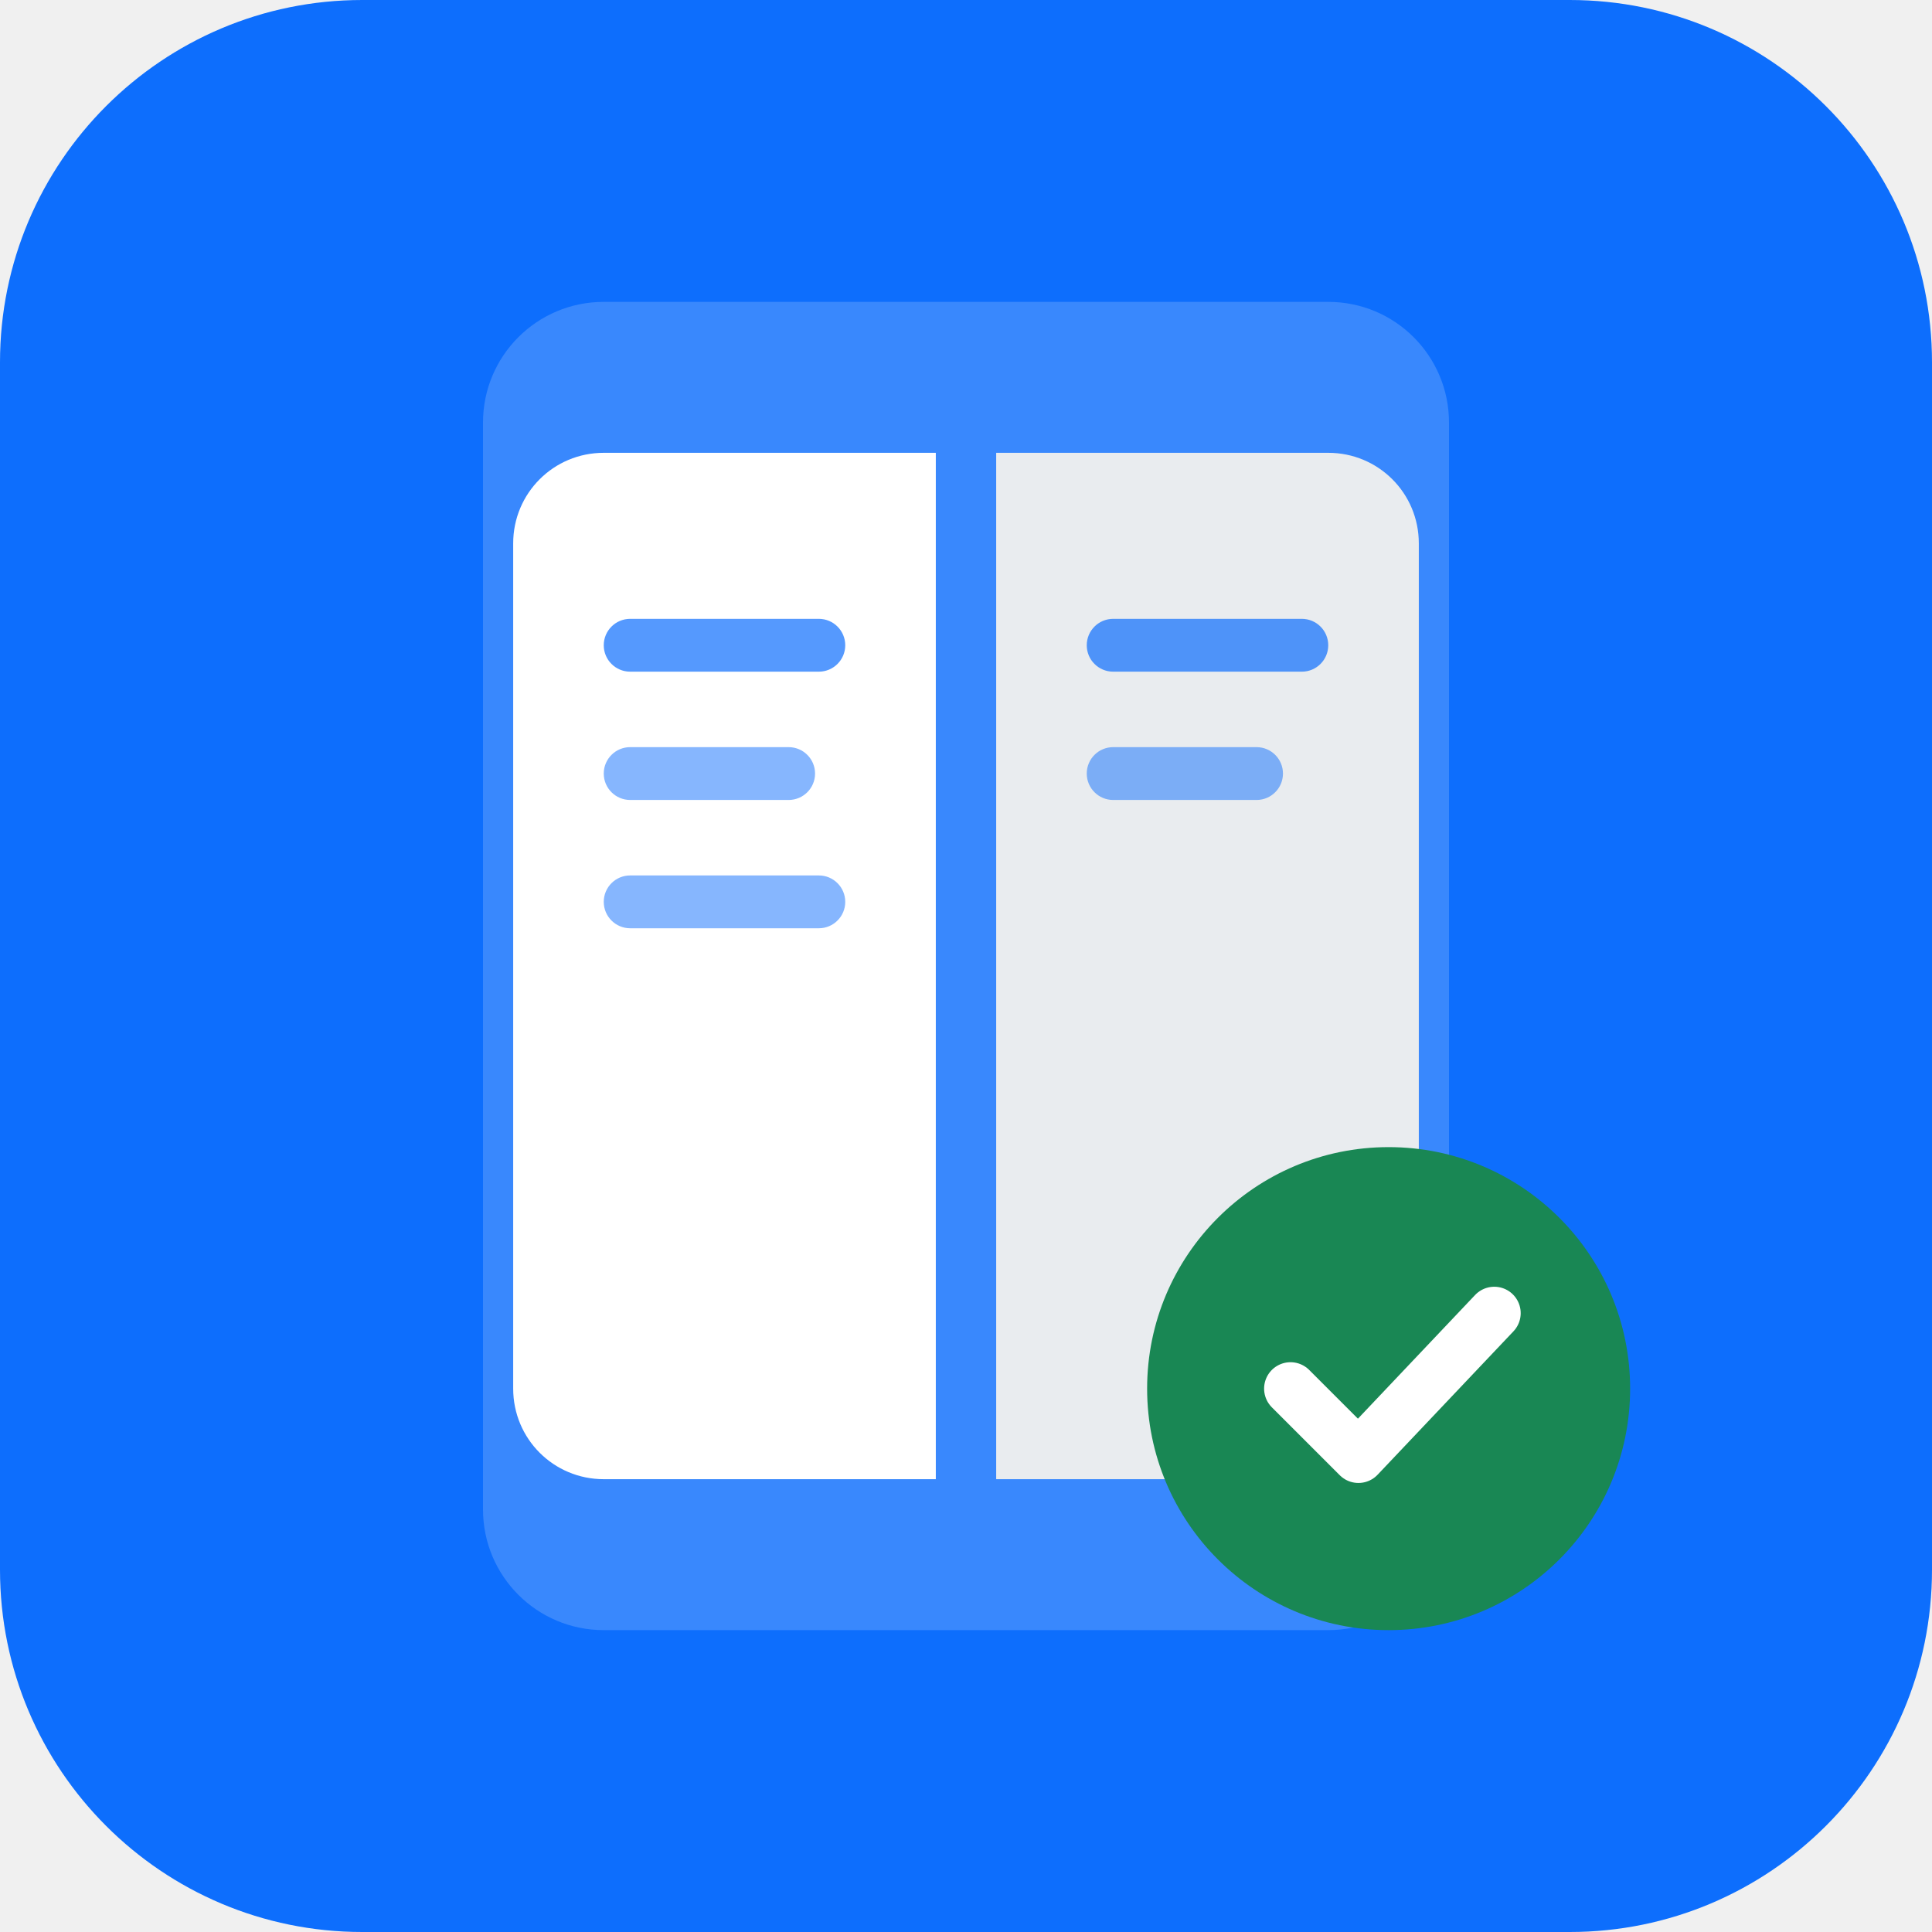
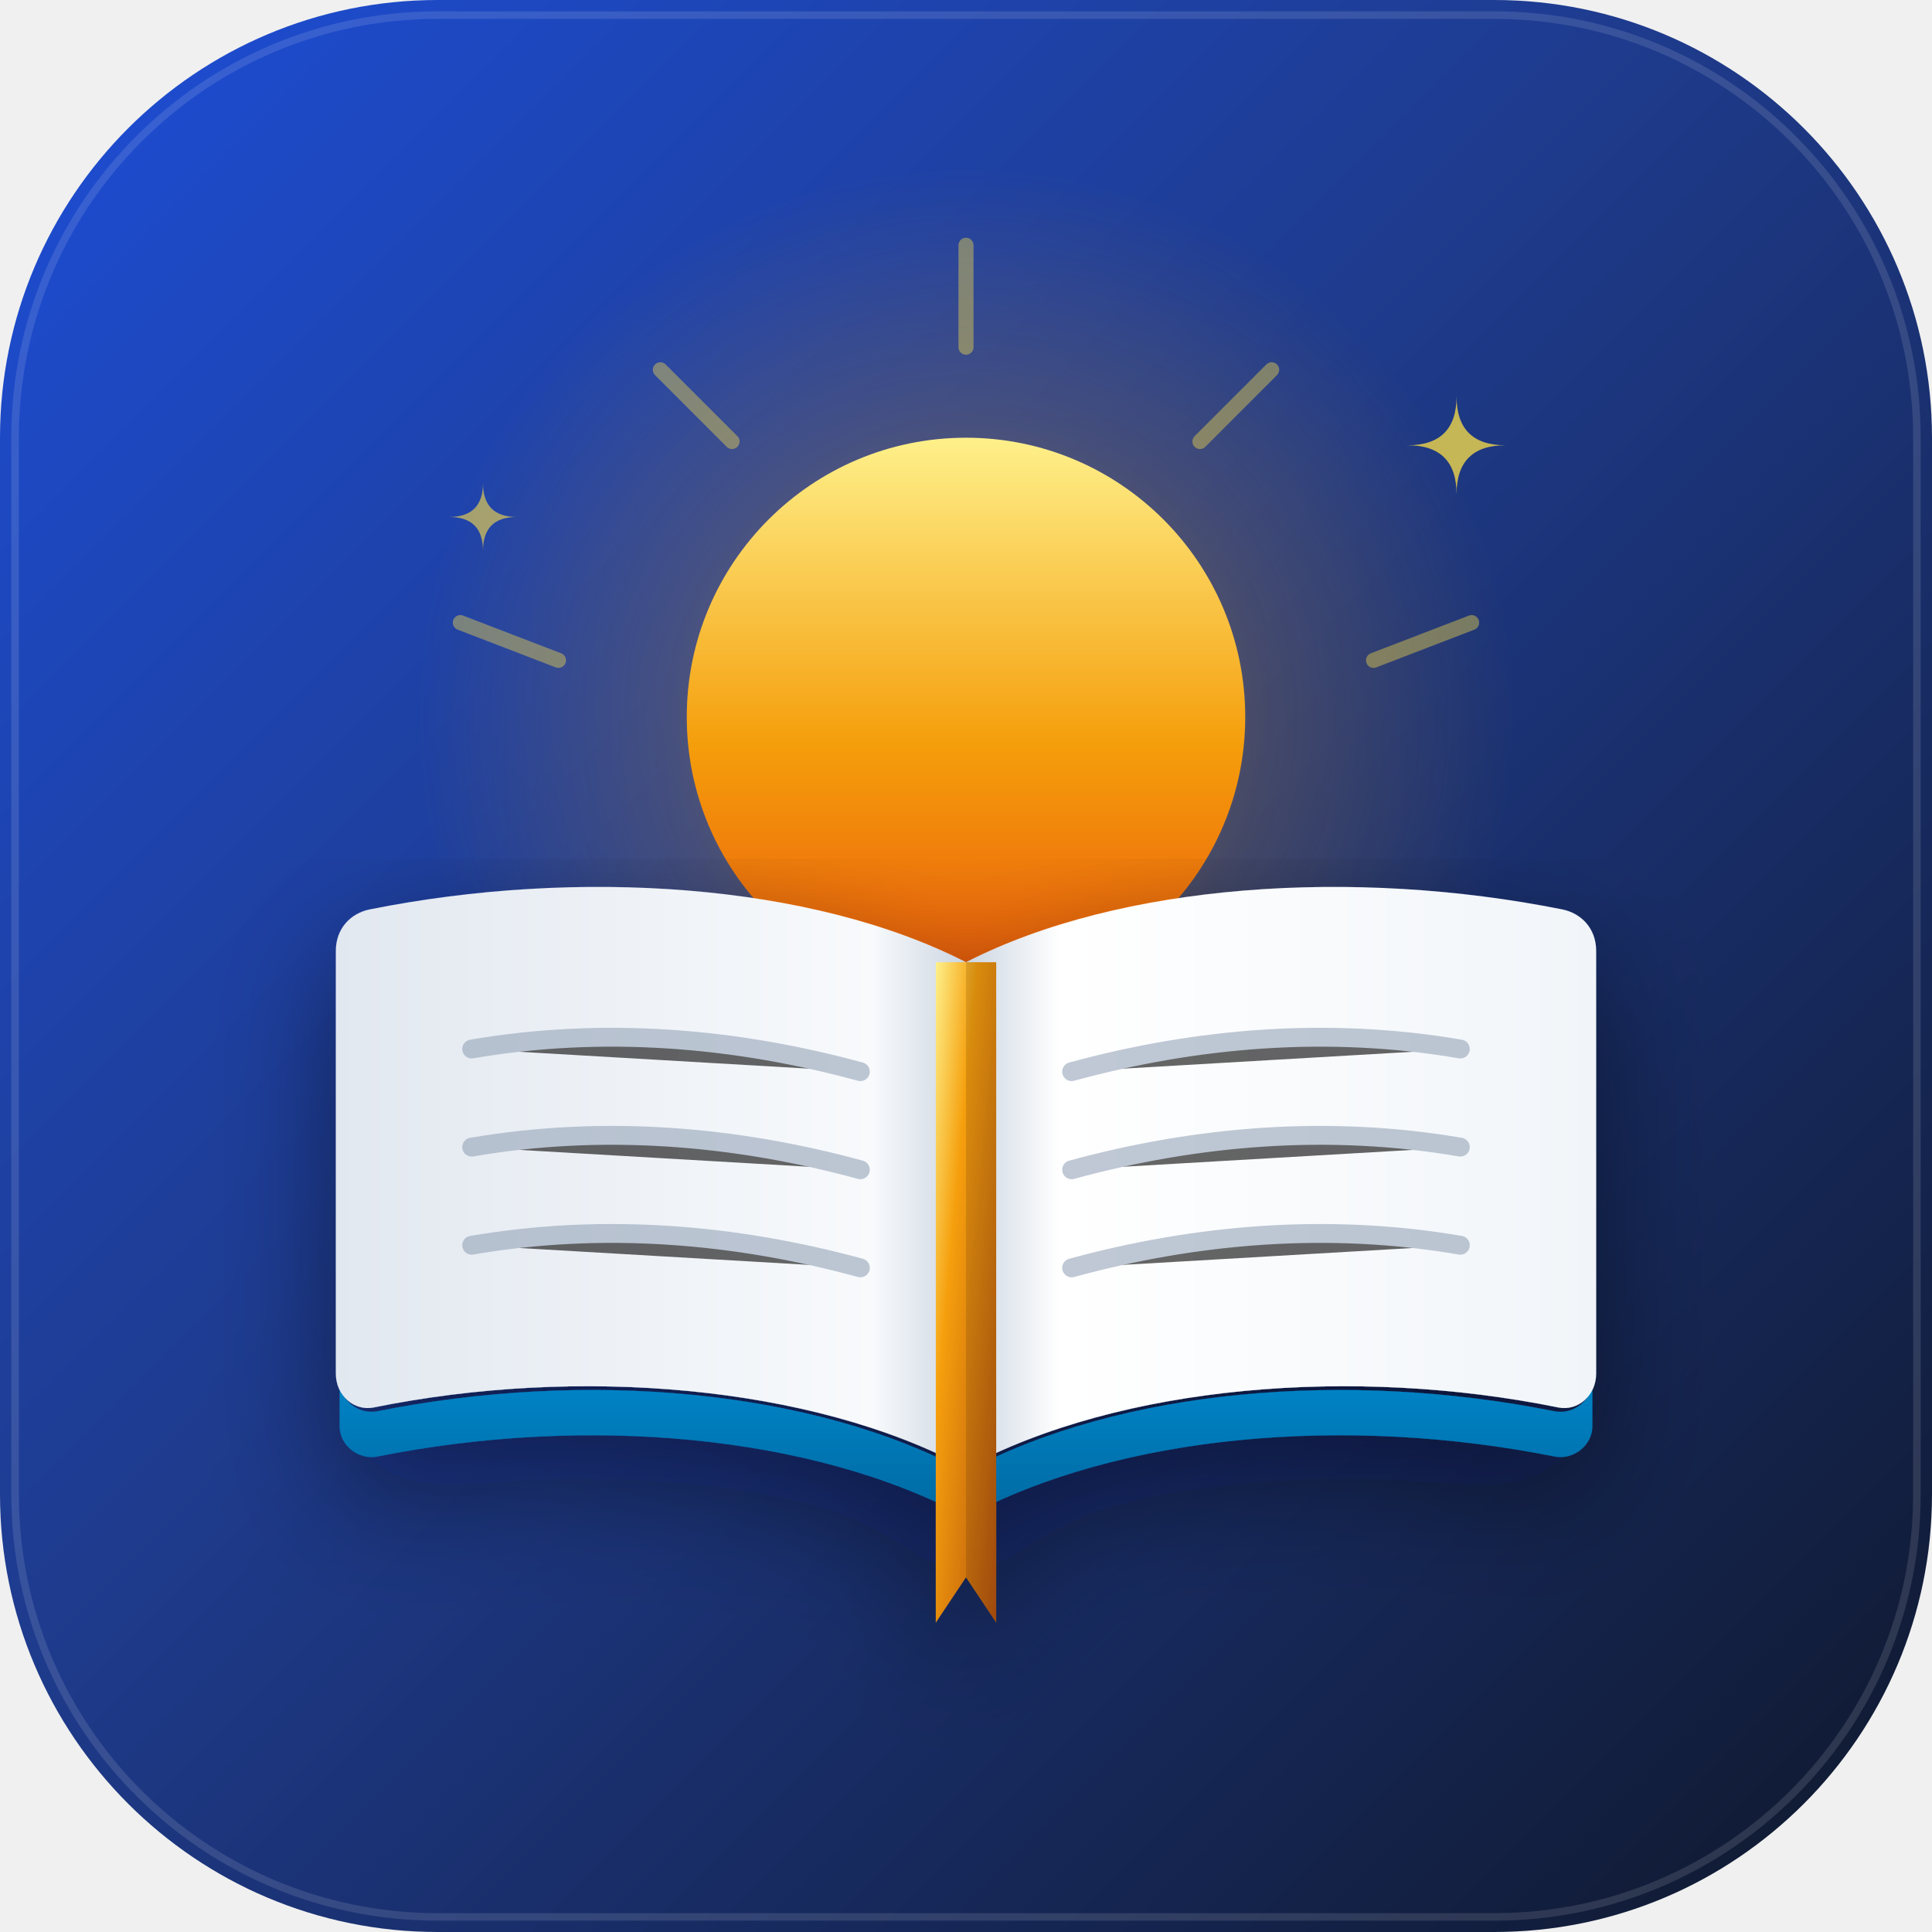
- <svg xmlns="http://www.w3.org/2000/svg" viewBox="0 0 512 512">
-   <rect width="512" height="512" rx="96" fill="#0d6efd" />
-   <path d="M128 112c0-17.7 14.3-32 32-32h192c17.7 0 32 14.3 32 32v288c0 17.7-14.3 32-32 32H160c-17.7 0-32-14.3-32-32V112z" fill="#ffffff" opacity="0.18" />
-   <path d="M160 120h88v272h-88c-13.3 0-24-10.7-24-24V144c0-13.3 10.7-24 24-24z" fill="#ffffff" />
-   <path d="M264 120h88c13.3 0 24 10.7 24 24v224c0 13.3-10.7 24-24 24h-88V120z" fill="#e9ecef" />
-   <rect x="160" y="164" width="64" height="14" rx="7" fill="#0d6efd" opacity="0.7" />
-   <rect x="160" y="198" width="56" height="14" rx="7" fill="#0d6efd" opacity="0.5" />
-   <rect x="160" y="232" width="64" height="14" rx="7" fill="#0d6efd" opacity="0.5" />
-   <rect x="288" y="164" width="64" height="14" rx="7" fill="#0d6efd" opacity="0.7" />
-   <rect x="288" y="198" width="52" height="14" rx="7" fill="#0d6efd" opacity="0.5" />
-   <circle cx="368" cy="368" r="64" fill="#198754" />
-   <path d="M342 368l18 18 36-38" stroke="#ffffff" stroke-width="14" stroke-linecap="round" stroke-linejoin="round" fill="none" />
+ <svg xmlns="http://www.w3.org/2000/svg" viewBox="0 0 512 512" width="512" height="512">
+   <defs>
+     <linearGradient id="bgGrad" x1="0%" y1="0%" x2="100%" y2="100%">
+       <stop offset="0%" stop-color="#1d4ed8" />
+       <stop offset="45%" stop-color="#1e3a8a" />
+       <stop offset="100%" stop-color="#0f172a" />
+     </linearGradient>
+     <radialGradient id="sunGlow" cx="50%" cy="50%" r="50%">
+       <stop offset="0%" stop-color="#fbbf24" stop-opacity="0.5" />
+       <stop offset="55%" stop-color="#f59e0b" stop-opacity="0.18" />
+       <stop offset="100%" stop-color="#f59e0b" stop-opacity="0" />
+     </radialGradient>
+     <linearGradient id="sunGrad" x1="0%" y1="100%" x2="0%" y2="0%">
+       <stop offset="0%" stop-color="#ea580c" />
+       <stop offset="45%" stop-color="#f59e0b" />
+       <stop offset="100%" stop-color="#fef08a" />
+     </linearGradient>
+     <linearGradient id="leftPage" x1="0%" y1="0%" x2="100%" y2="0%">
+       <stop offset="0%" stop-color="#e2e8f0" />
+       <stop offset="85%" stop-color="#f8fafc" />
+       <stop offset="100%" stop-color="#cbd5e1" />
+     </linearGradient>
+     <linearGradient id="rightPage" x1="0%" y1="0%" x2="100%" y2="0%">
+       <stop offset="0%" stop-color="#cbd5e1" />
+       <stop offset="15%" stop-color="#ffffff" />
+       <stop offset="100%" stop-color="#f1f5f9" />
+     </linearGradient>
+     <linearGradient id="coverGrad" x1="0%" y1="0%" x2="0%" y2="100%">
+       <stop offset="0%" stop-color="#0284c7" />
+       <stop offset="100%" stop-color="#0369a1" />
+     </linearGradient>
+     <linearGradient id="ribbonGrad" x1="0%" y1="0%" x2="100%" y2="100%">
+       <stop offset="0%" stop-color="#fef08a" />
+       <stop offset="35%" stop-color="#f59e0b" />
+       <stop offset="100%" stop-color="#b45309" />
+     </linearGradient>
+     <filter id="bookShadow" x="-10%" y="-10%" width="125%" height="135%">
+       <feDropShadow dx="0" dy="12" stdDeviation="16" flood-color="#020617" flood-opacity="0.45" />
+     </filter>
+   </defs>
+   <rect width="512" height="512" rx="116" fill="url(#bgGrad)" />
+   <rect width="504" height="504" x="4" y="4" rx="112" fill="none" stroke="#ffffff" stroke-width="2" stroke-opacity="0.12" />
+   <circle cx="256" cy="190" r="145" fill="url(#sunGlow)" />
+   <g stroke="#fde047" stroke-width="4" stroke-linecap="round" opacity="0.4">
+     <line x1="256" y1="65" x2="256" y2="92" />
+     <line x1="175" y1="98" x2="194" y2="117" />
+     <line x1="337" y1="98" x2="318" y2="117" />
+     <line x1="122" y1="165" x2="148" y2="175" />
+     <line x1="390" y1="165" x2="364" y2="175" />
+   </g>
+   <circle cx="256" cy="190" r="74" fill="url(#sunGrad)" />
+   <path d="M386,105 Q386,118 399,118 Q386,118 386,131 Q386,118 373,118 Q386,118 386,105 Z" fill="#fde047" opacity="0.75" />
+   <path d="M128,128 Q128,137 137,137 Q128,137 128,146 Q128,137 119,137 Q128,137 128,128 Z" fill="#fde047" opacity="0.6" />
+   <g filter="url(#bookShadow)">
+     <path d="M90,366 L90,378 C90,383 95,387 100,386 C155,375 215,380 256,402 C297,380 357,375 412,386 C417,387 422,383 422,378 L422,366 C422,371 417,375 412,374 C357,363 297,368 256,390 C215,368 155,363 100,374 C95,375 90,371 90,366 Z" fill="url(#coverGrad)" />
+     <path d="M256,255 C215,234 153,230 98,241 C93,242 89,246 89,252 L89,364 C89,370 94,374 99,373 C153,362 215,367 256,389 Z" fill="url(#leftPage)" />
+     <path d="M256,255 C297,234 359,230 414,241 C419,242 423,246 423,252 L423,364 C423,370 418,374 413,373 C359,362 297,367 256,389 Z" fill="url(#rightPage)" />
+     <path d="M253,255 C255,290 255,350 253,389 L259,389 C257,350 257,290 259,255 Z" fill="#64748b" opacity="0.35" />
+     <g stroke="#94a3b8" stroke-width="5" stroke-linecap="round" opacity="0.6">
+       <path d="M125,278 C160,272 195,275 228,284" />
+       <path d="M125,304 C160,298 195,301 228,310" />
+       <path d="M125,330 C160,324 195,327 228,336" />
+     </g>
+     <g stroke="#94a3b8" stroke-width="5" stroke-linecap="round" opacity="0.6">
+       <path d="M284,284 C317,275 352,272 387,278" />
+       <path d="M284,310 C317,301 352,298 387,304" />
+       <path d="M284,336 C317,327 352,324 387,330" />
+     </g>
+     <path d="M248,255 L264,255 L264,430 L256,418 L248,430 Z" fill="url(#ribbonGrad)" />
+     <path d="M256,255 L264,255 L264,430 L256,418 Z" fill="#000000" opacity="0.12" />
+   </g>
</svg>
